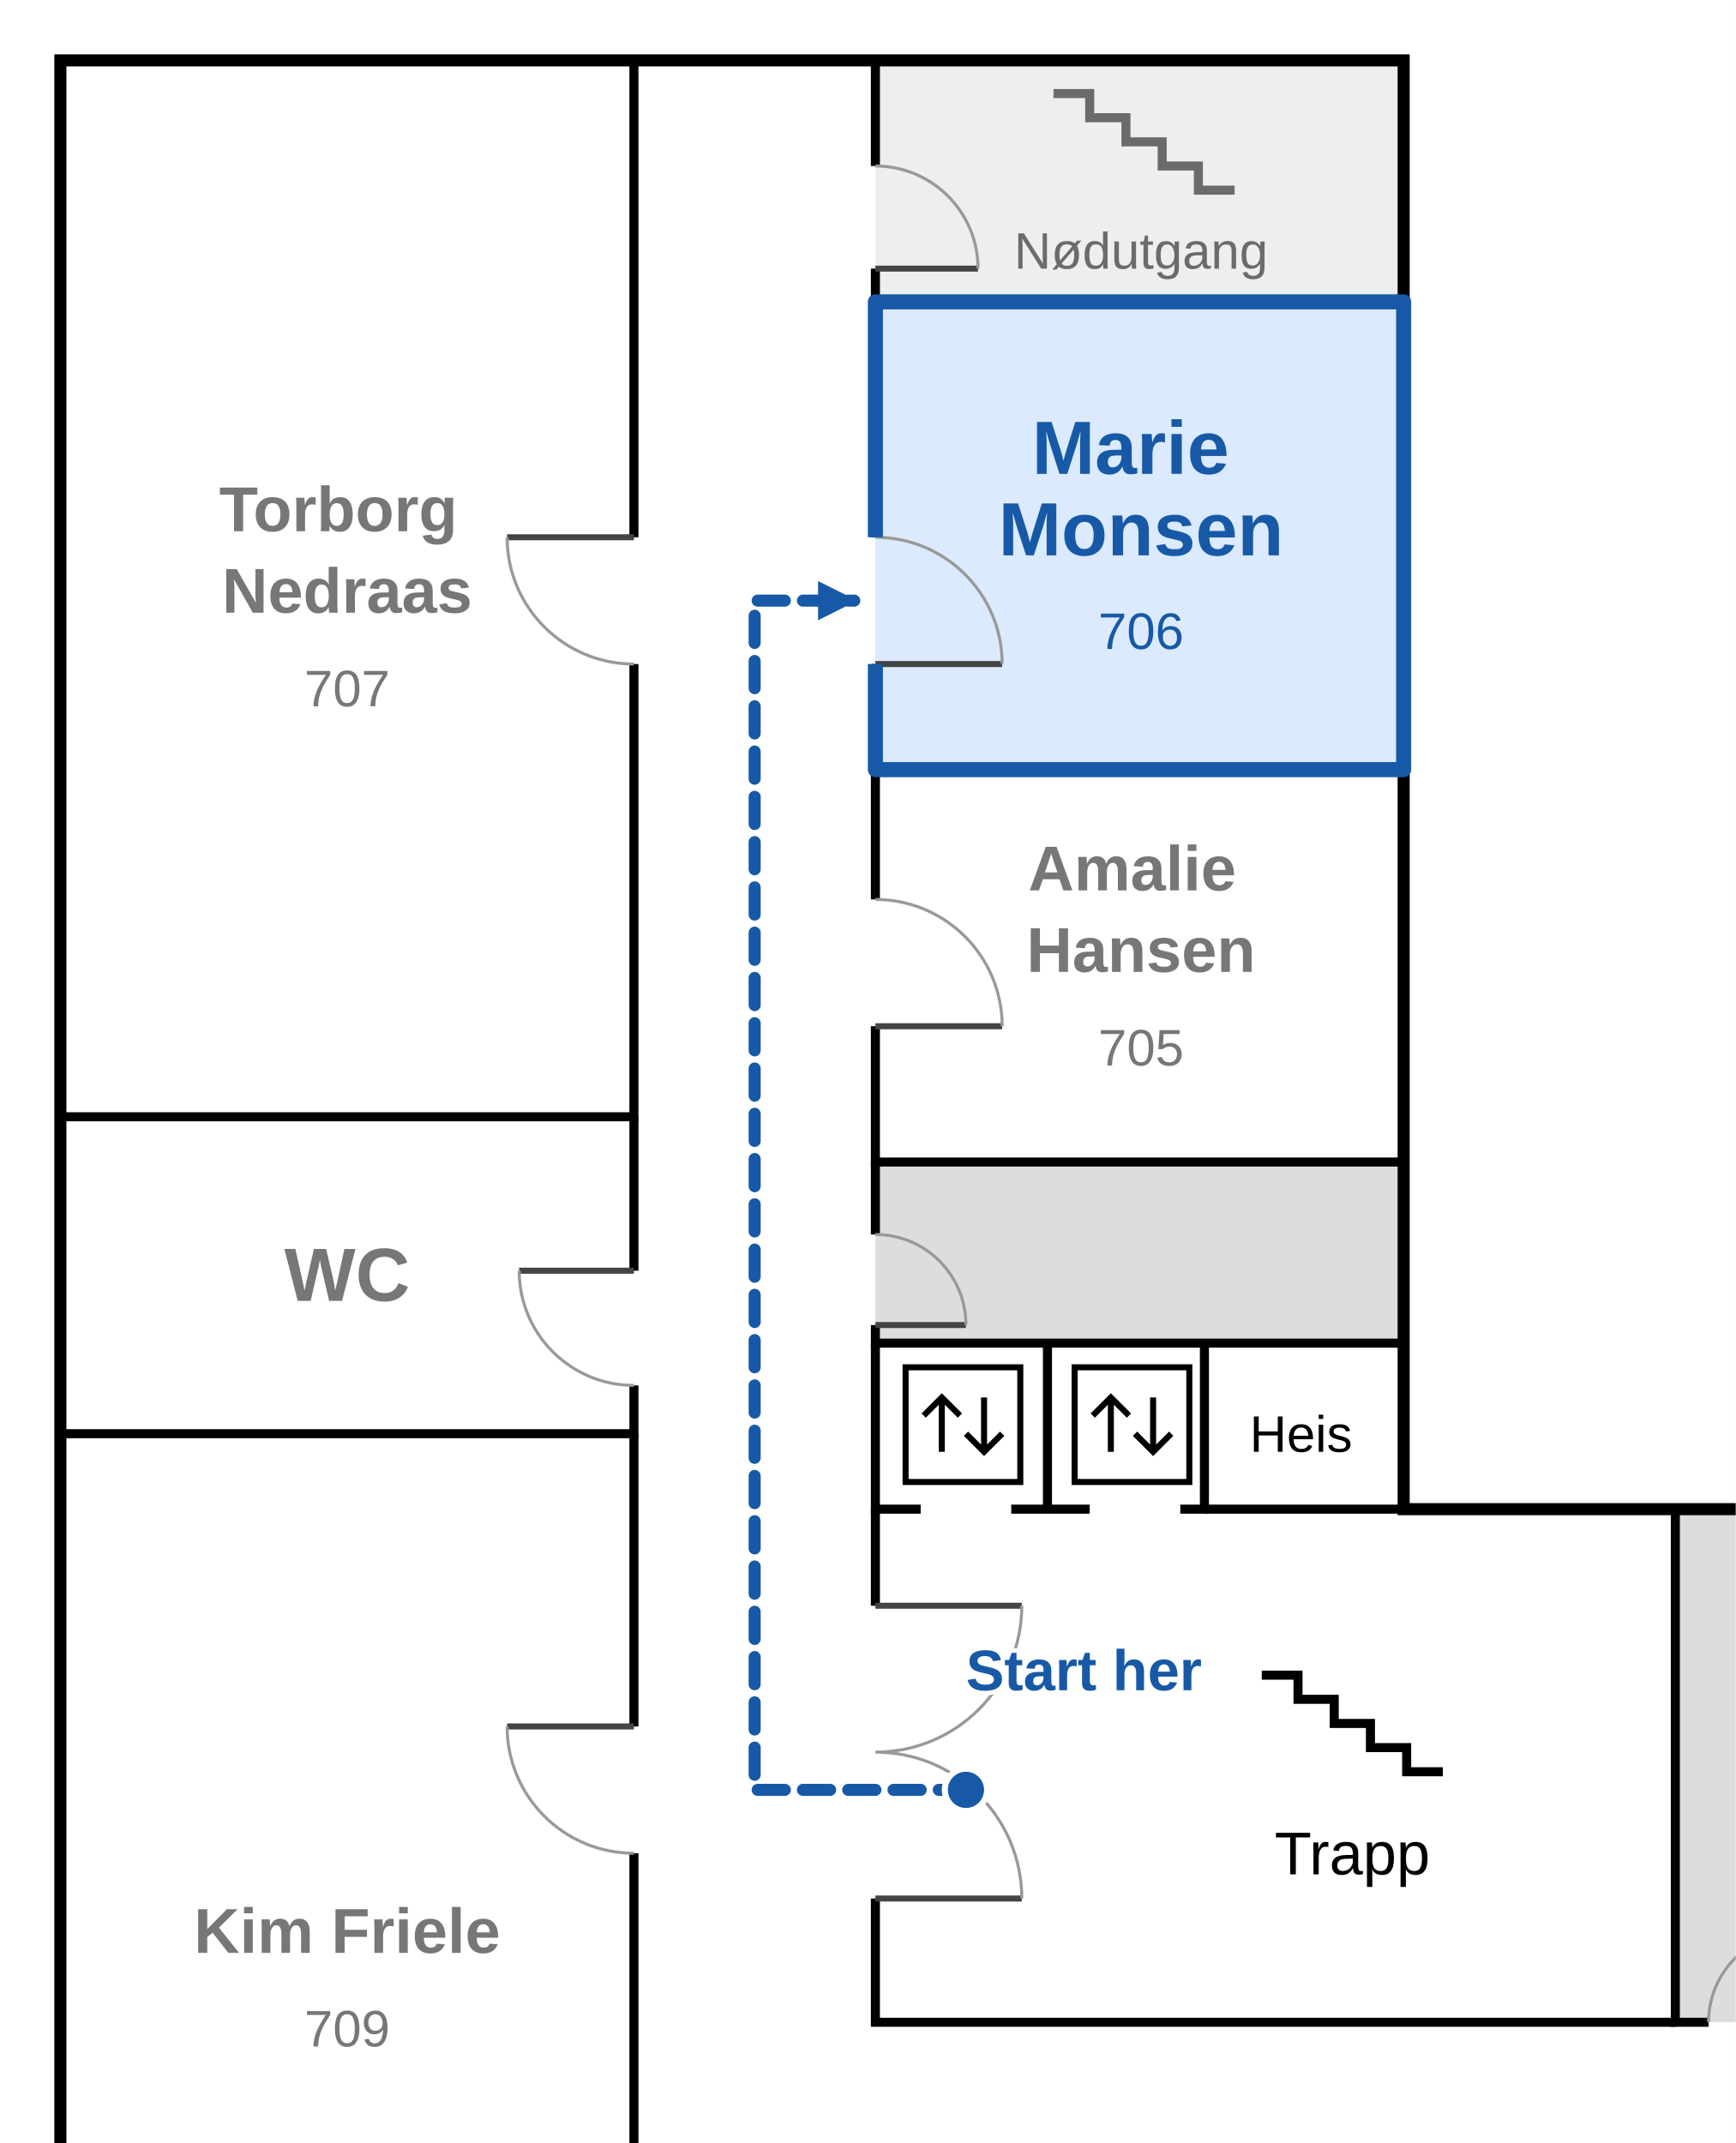
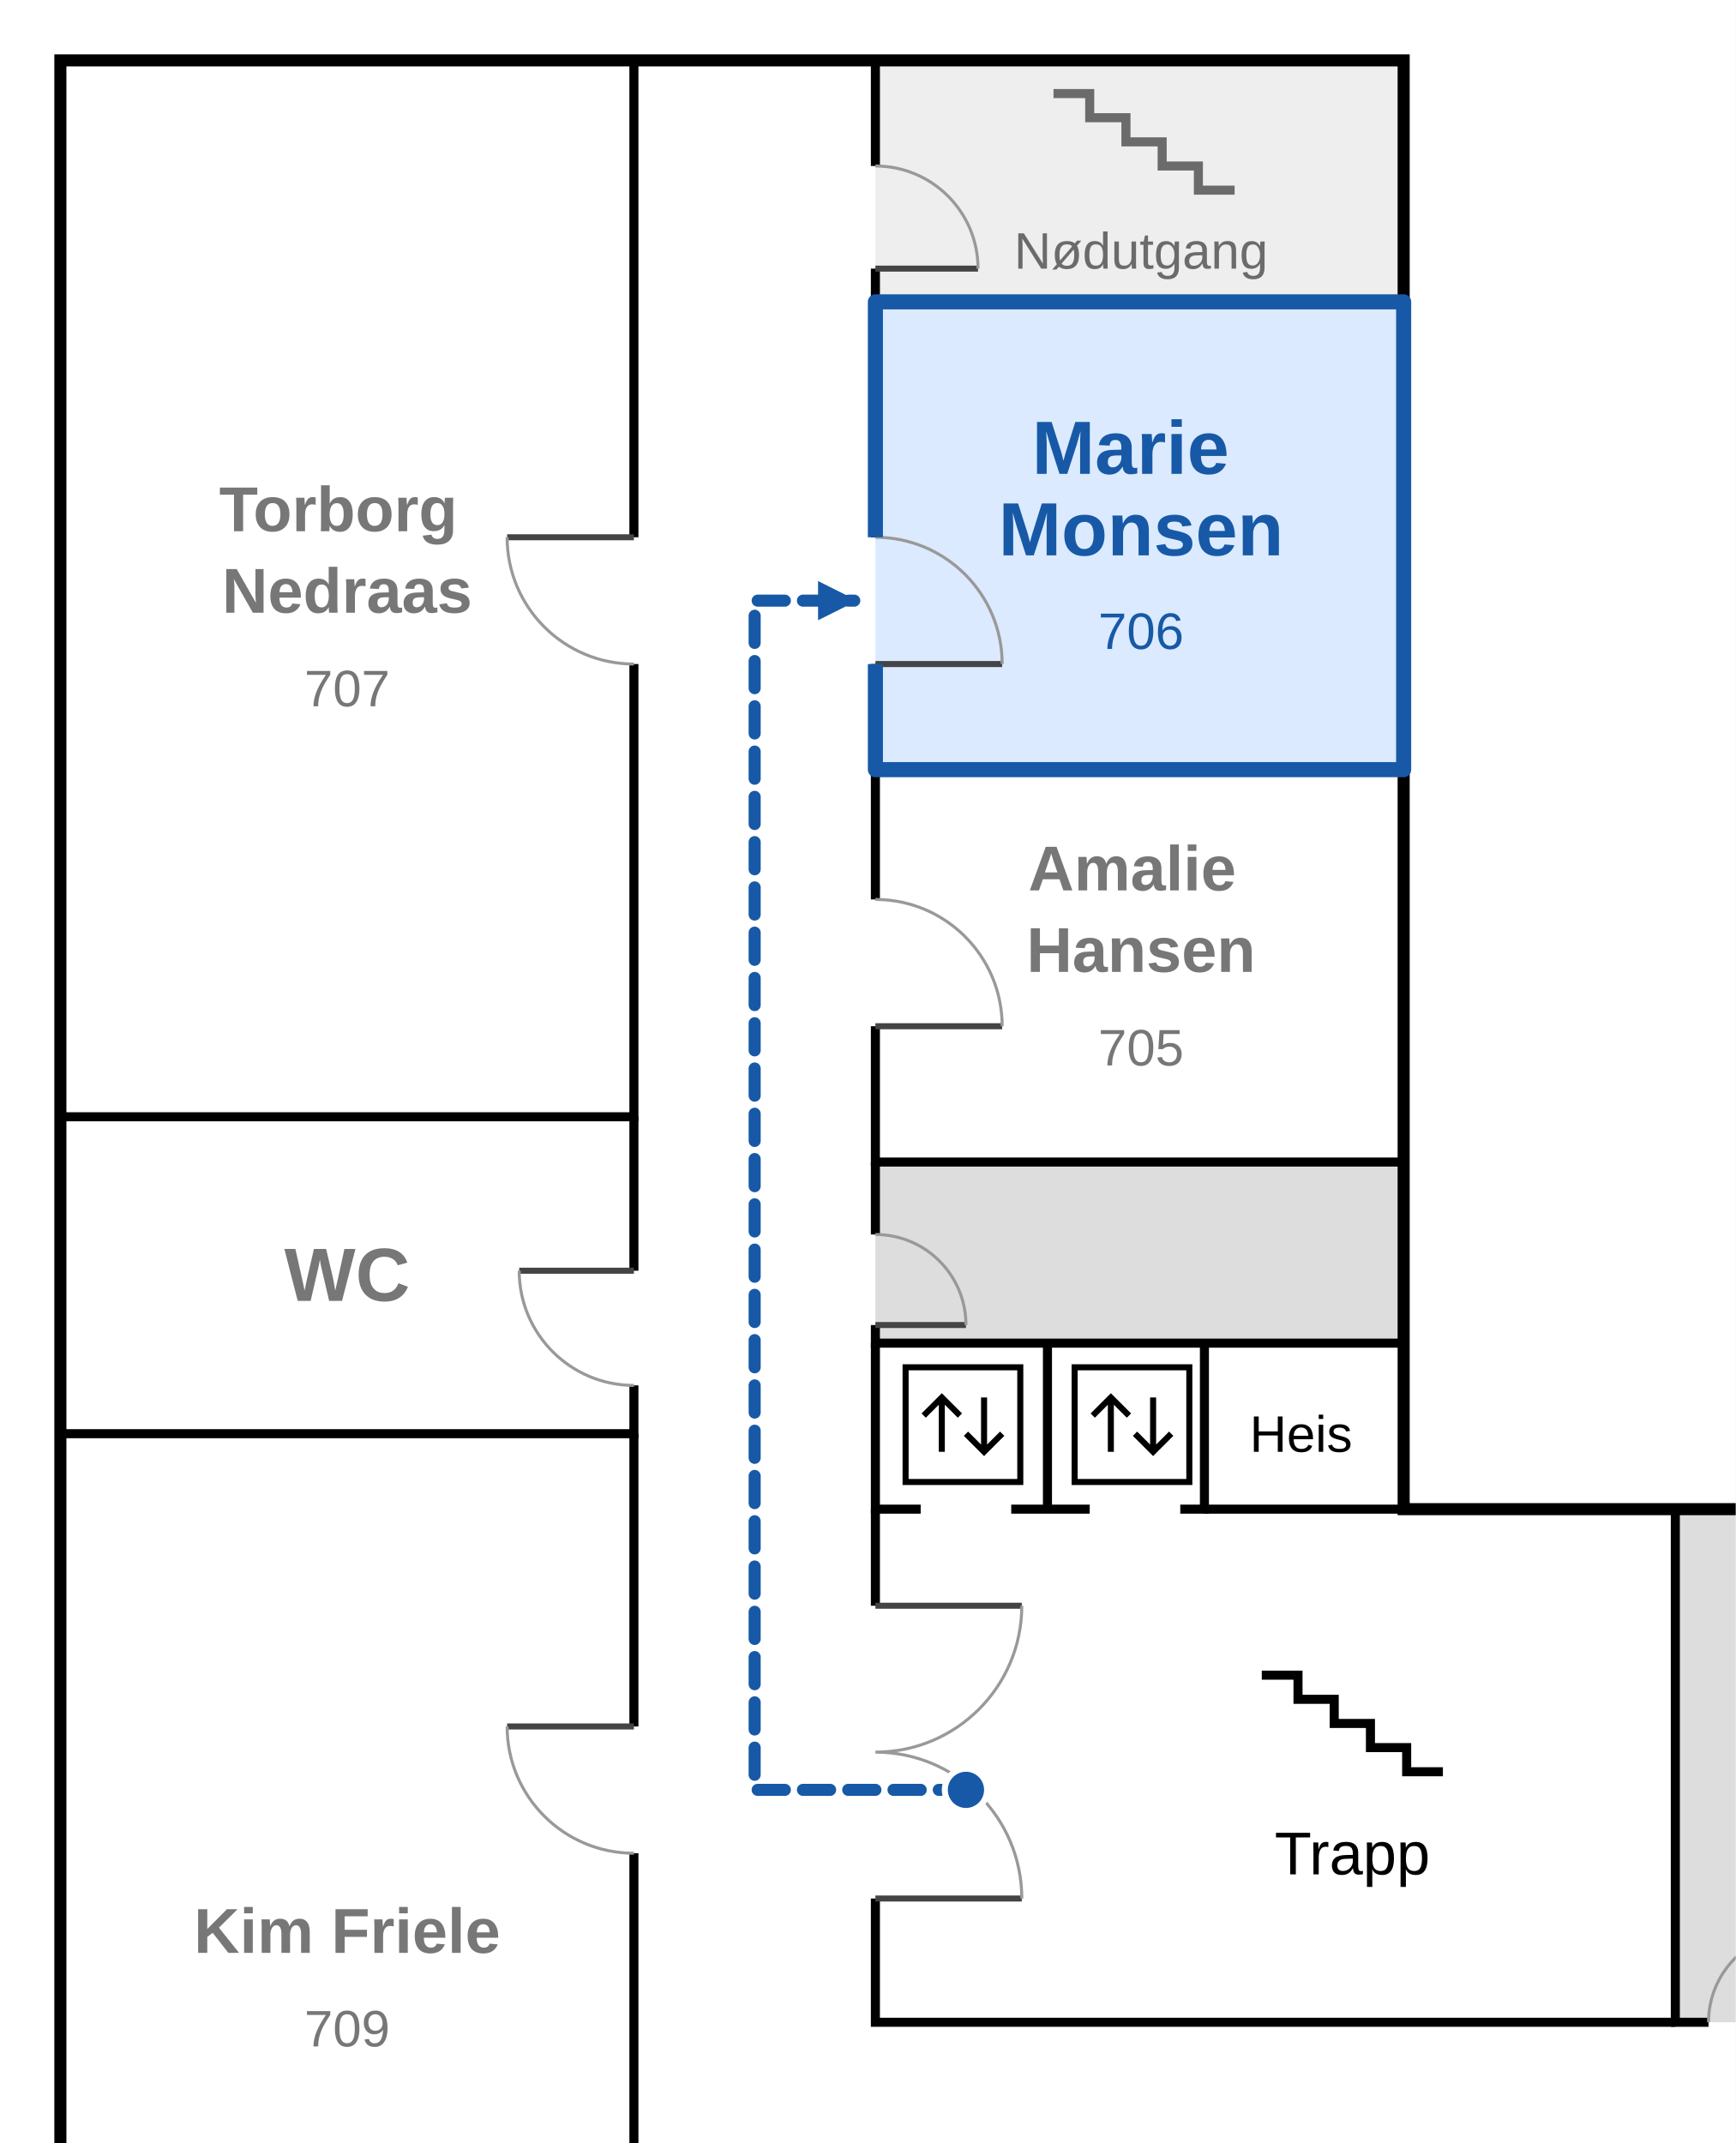
<svg xmlns="http://www.w3.org/2000/svg" xmlns:xlink="http://www.w3.org/1999/xlink" width="575" height="710" viewBox="0 110 575 710" role="img" aria-labelledby="room-706-map-title room-706-map-description" lang="nb">
  <defs>
    <g id="room-706-stair-symbol" fill="none" stroke="black" stroke-width="3">
      <path d="M 0,0 H 12 V 8 H 24 V 16 H 36 V 24 H 48 V 32 H 60" />
    </g>
    <g id="room-706-lift-symbol" fill="none" stroke="black" stroke-width="2">
      <rect width="38" height="38" />
      <path d="M 12,28 V 10 M 6,16 L 12,10 L 18,16                M 26,10 V 28 M 20,22 L 26,28 L 32,22" />
    </g>
    <clipPath id="room-706-map-crop">
      <rect x="0" y="110" width="575" height="710" />
    </clipPath>
    <marker id="room-706-route-arrow" markerUnits="userSpaceOnUse" markerWidth="13" markerHeight="13" viewBox="0 0 13 13" refX="12" refY="6.5" orient="auto">
      <path d="M 0,0 L 13,6.5 L 0,13 Z" fill="#1759a6" />
    </marker>
  </defs>
  <rect x="0" y="110" width="575" height="710" fill="white" />
  <g clip-path="url(#room-706-map-crop)">
    <g font-family="Arial, Helvetica, sans-serif" fill="black" transform="translate(-30 20)">
      <g id="room-706-service-room-fills" fill="#dddddd">
        <rect x="585" y="590" width="160" height="170" />
        <rect x="320" y="475" width="175" height="60" />
      </g>
      <g id="room-706-emergency-stairwell-fills" fill="#eeeeee">
        <rect x="320" y="110" width="175" height="80" />
        <rect x="1000" y="590" width="150" height="170" />
      </g>
      <rect id="room-706-destination-fill" x="320" y="190" width="175" height="155" fill="#dbeafe" />
      <path id="room-706-outer-walls" d="M 50,110 H 495 V 590 H 1150 V 970 H 50 Z" fill="none" stroke="black" stroke-width="4" />
      <g fill="none" stroke="black" stroke-width="3">
        <g id="room-706-room-707" data-room-number="707">
          <path d="M 240,110 V 268 M 240,310 V 460 H 50" />
        </g>
        <g id="room-706-room-706" data-room-number="706">
          <path d="M 495,190 H 320 V 268 M 320,310 V 345 H 495" />
        </g>
        <g id="room-706-room-705" data-room-number="705">
          <path d="M 320,345 V 388 M 320,430 V 475 H 495" />
        </g>
        <g id="room-706-room-710" data-room-number="710">
          <path d="M 240,970 V 820 H 262 M 304,820 H 430 V 970" />
        </g>
        <g id="room-706-room-711" data-room-number="711">
          <path d="M 430,820 H 459 M 501,820 H 690 V 970" />
        </g>
        <g id="room-706-room-712" data-room-number="712">
          <path d="M 690,820 H 810 M 852,820 H 950 V 970" />
        </g>
        <g id="room-706-room-713" data-room-number="713">
          <path d="M 950,820 H 978 M 1020,820 H 1150" />
        </g>
        <g id="room-706-room-714" data-room-number="714">
          <path d="M 745,590 V 760 H 793 M 835,760 H 1000 V 590" />
        </g>
        <g id="room-706-room-716" data-room-number="716">
          <path d="M 585,590 V 760 H 596 M 626,760 H 641 V 700                  H 623 V 653 H 665 V 590" />
        </g>
        <g id="room-706-room-709" data-room-number="709">
          <path d="M 240,565 V 662 M 240,704 V 820" />
        </g>
        <g id="room-706-wc-area">
          <path d="M 240,460 V 511 M 240,549 V 565 H 50" />
        </g>
        <g id="room-706-unlabelled-areas">
          <path d="M 320,475 V 499 M 320,529 V 535 H 495" />
          <path d="M 665,590 V 700 H 681 V 760 H 688 M 724,760 H 745" />
        </g>
        <g id="room-706-main-stairwell">
          <path d="M 429,590 H 585 M 320,590 V 622                  M 320,719 V 760 H 585" />
        </g>
        <g id="room-706-lift-area">
          <path d="M 320,535 V 590 H 335 M 365,590 H 391                  M 421,590 H 429 V 535 M 377,535 V 590" />
        </g>
        <g id="room-706-upper-stairwell">
          <path d="M 320,110 V 145 M 320,179 V 190" />
        </g>
        <g id="room-706-right-stairwell">
          <path d="M 1000,760 H 1079 M 1121,760 H 1150" />
        </g>
      </g>
      <g id="room-706-doors" fill="none">
        <g id="room-706-door-707" transform="translate(240 268) rotate(90)">
          <path d="M 0,0 V 42" stroke="#444444" stroke-width="2" />
          <path d="M 0,42 A 42,42 0 0 0 42,0" stroke="#999999" stroke-width="1" />
        </g>
        <g id="room-706-door-706" transform="translate(320 310) rotate(-90)">
          <path d="M 0,0 V 42" stroke="#444444" stroke-width="2" />
          <path d="M 0,42 A 42,42 0 0 0 42,0" stroke="#999999" stroke-width="1" />
        </g>
        <g id="room-706-door-705" transform="translate(320 430) rotate(-90)">
          <path d="M 0,0 V 42" stroke="#444444" stroke-width="2" />
          <path d="M 0,42 A 42,42 0 0 0 42,0" stroke="#999999" stroke-width="1" />
        </g>
        <g id="room-706-door-709-upper" transform="translate(240 662) rotate(90)">
          <path d="M 0,0 V 42" stroke="#444444" stroke-width="2" />
          <path d="M 0,42 A 42,42 0 0 0 42,0" stroke="#999999" stroke-width="1" />
        </g>
        <g id="room-706-door-wc" transform="translate(240 511) rotate(90)">
          <path d="M 0,0 V 38" stroke="#444444" stroke-width="2" />
          <path d="M 0,38 A 38,38 0 0 0 38,0" stroke="#999999" stroke-width="1" />
        </g>
        <g id="room-706-door-710" transform="translate(262 820) rotate(0)">
          <path d="M 0,0 V 42" stroke="#444444" stroke-width="2" />
          <path d="M 0,42 A 42,42 0 0 0 42,0" stroke="#999999" stroke-width="1" />
        </g>
        <g id="room-706-door-711" transform="translate(459 820) rotate(0)">
          <path d="M 0,0 V 42" stroke="#444444" stroke-width="2" />
          <path d="M 0,42 A 42,42 0 0 0 42,0" stroke="#999999" stroke-width="1" />
        </g>
        <g id="room-706-door-712" transform="translate(810 820) rotate(0)">
          <path d="M 0,0 V 42" stroke="#444444" stroke-width="2" />
          <path d="M 0,42 A 42,42 0 0 0 42,0" stroke="#999999" stroke-width="1" />
        </g>
        <g id="room-706-door-713" transform="translate(978 820) rotate(0)">
          <path d="M 0,0 V 42" stroke="#444444" stroke-width="2" />
          <path d="M 0,42 A 42,42 0 0 0 42,0" stroke="#999999" stroke-width="1" />
        </g>
        <g id="room-706-door-714-left" transform="translate(835 760) rotate(180)">
          <path d="M 0,0 V 42" stroke="#444444" stroke-width="2" />
          <path d="M 0,42 A 42,42 0 0 0 42,0" stroke="#999999" stroke-width="1" />
        </g>
        <g id="room-706-door-716" transform="translate(626 760) rotate(180)">
          <path d="M 0,0 V 30" stroke="#444444" stroke-width="2" />
          <path d="M 0,30 A 30,30 0 0 0 30,0" stroke="#999999" stroke-width="1" />
        </g>
        <g id="room-706-door-service-by-714" transform="translate(724 760) rotate(180)">
          <path d="M 0,0 V 36" stroke="#444444" stroke-width="2" />
          <path d="M 0,36 A 36,36 0 0 0 36,0" stroke="#999999" stroke-width="1" />
        </g>
        <g id="room-706-door-service-by-705" transform="translate(320 529) rotate(-90)">
          <path d="M 0,0 V 30" stroke="#444444" stroke-width="2" />
          <path d="M 0,30 A 30,30 0 0 0 30,0" stroke="#999999" stroke-width="1" />
        </g>
        <g id="room-706-door-upper-emergency" transform="translate(320 179) rotate(-90)">
          <path d="M 0,0 V 34" stroke="#444444" stroke-width="2" />
          <path d="M 0,34 A 34,34 0 0 0 34,0" stroke="#999999" stroke-width="1" />
        </g>
        <g id="room-706-door-right-emergency" transform="translate(1121 760) rotate(180)">
          <path d="M 0,0 V 42" stroke="#444444" stroke-width="2" />
          <path d="M 0,42 A 42,42 0 0 0 42,0" stroke="#999999" stroke-width="1" />
        </g>
        <g id="room-706-main-stairwell-double-door">
          <path d="M 320,622 H 368.5 M 320,719 H 368.5" stroke="#444444" stroke-width="2" />
          <path d="M 368.5,622 A 48.5,48.5 0 0 1 320,670.5 M 368.5,719 A 48.5,48.5 0 0 0 320,670.5" stroke="#999999" stroke-width="1" />
        </g>
      </g>
      <path id="room-706-destination-outline" d="M 320,268 V 190 H 495 V 345 H 320 V 310" fill="none" stroke="#1759a6" stroke-width="5" stroke-linejoin="round" />
      <g id="room-706-room-labels" font-size="21" text-anchor="middle" fill="#777777">
        <g id="room-706-label-707">
          <text x="145" y="266" font-weight="bold">
            <tspan x="145" dy="0">Torborg</tspan>
            <tspan x="145" dy="27">Nedraas</tspan>
          </text>
          <text x="145" y="324" font-size="17">707</text>
        </g>
        <g id="room-706-label-706" fill="#1759a6" font-size="25">
          <text x="408" y="247" font-weight="bold">
            <tspan x="408" dy="0">Marie</tspan>
            <tspan x="408" dy="27">Monsen</tspan>
          </text>
          <text x="408" y="305" font-size="17">706</text>
        </g>
        <g id="room-706-label-705">
          <text x="408" y="385" font-weight="bold">
            <tspan x="408" dy="0">Amalie</tspan>
            <tspan x="408" dy="27">Hansen</tspan>
          </text>
          <text x="408" y="443" font-size="17">705</text>
        </g>
        <g id="room-706-label-709">
          <text x="145" y="737" font-weight="bold">
            <tspan x="145" dy="0">Kim Friele</tspan>
          </text>
          <text x="145" y="768" font-size="17">709</text>
        </g>
        <g id="room-706-label-710">
          <text x="335" y="890" font-weight="bold">
            <tspan x="335" dy="0">Lucie Wolf</tspan>
          </text>
          <text x="335" y="921" font-size="17">710</text>
        </g>
        <g id="room-706-label-711">
          <text x="560" y="890" font-weight="bold">
            <tspan x="560" dy="0">Fanny Schnelle</tspan>
          </text>
          <text x="560" y="921" font-size="17">711</text>
        </g>
        <g id="room-706-label-712">
          <text x="820" y="890" font-weight="bold">
            <tspan x="820" dy="0">Amalie Skram</tspan>
          </text>
          <text x="820" y="921" font-size="17">712</text>
        </g>
        <g id="room-706-label-713">
          <text x="1050" y="890" font-weight="bold">
            <tspan x="1050" dy="0">Anne Gullestad</tspan>
          </text>
          <text x="1050" y="921" font-size="17">713</text>
        </g>
        <g id="room-706-label-714">
          <text x="873" y="671" font-weight="bold">
            <tspan x="873" dy="0">Valborg Platou</tspan>
          </text>
          <text x="873" y="702" font-size="17">714</text>
        </g>
        <text id="room-706-label-716" x="624" y="631" font-size="17" fill="#777777">716</text>
        <text id="room-706-label-wc" x="145" y="521" font-size="25" font-weight="bold">WC</text>
      </g>
      <g id="room-706-stairs-and-lifts" font-size="20" text-anchor="middle">
        <g id="room-706-upper-emergency-exit" opacity="0.55">
          <use xlink:href="#room-706-stair-symbol" x="379" y="121" />
          <text x="408" y="179" font-size="17">Nødutgang</text>
        </g>
        <use xlink:href="#room-706-lift-symbol" x="330" y="543" />
        <use xlink:href="#room-706-lift-symbol" x="386" y="543" />
        <text x="461" y="571" font-size="17">Heis</text>
        <use xlink:href="#room-706-stair-symbol" x="448" y="645" />
        <text x="478" y="711">Trapp</text>
        <g id="room-706-right-emergency-exit" opacity="0.55">
          <use xlink:href="#room-706-stair-symbol" x="1045" y="625" />
          <text x="1075" y="698" font-size="17">Nødutgang</text>
        </g>
      </g>
      <g id="room-706-route" fill="none" stroke-linejoin="round" stroke-linecap="round">
        <path d="M 350,683 H 280 V 289 H 313" stroke="white" stroke-width="8" />
        <path d="M 350,683 H 280 V 289 H 313" stroke="#1759a6" stroke-width="4" stroke-dasharray="9 6" marker-end="url(#room-706-route-arrow)" />
        <circle cx="350" cy="683" r="7" fill="#1759a6" stroke="white" stroke-width="2" />
-         <text x="350" y="650" font-size="19" font-weight="bold" fill="#1759a6" stroke="white" stroke-width="3" paint-order="stroke fill">Start her</text>
      </g>
    </g>
  </g>
</svg>
